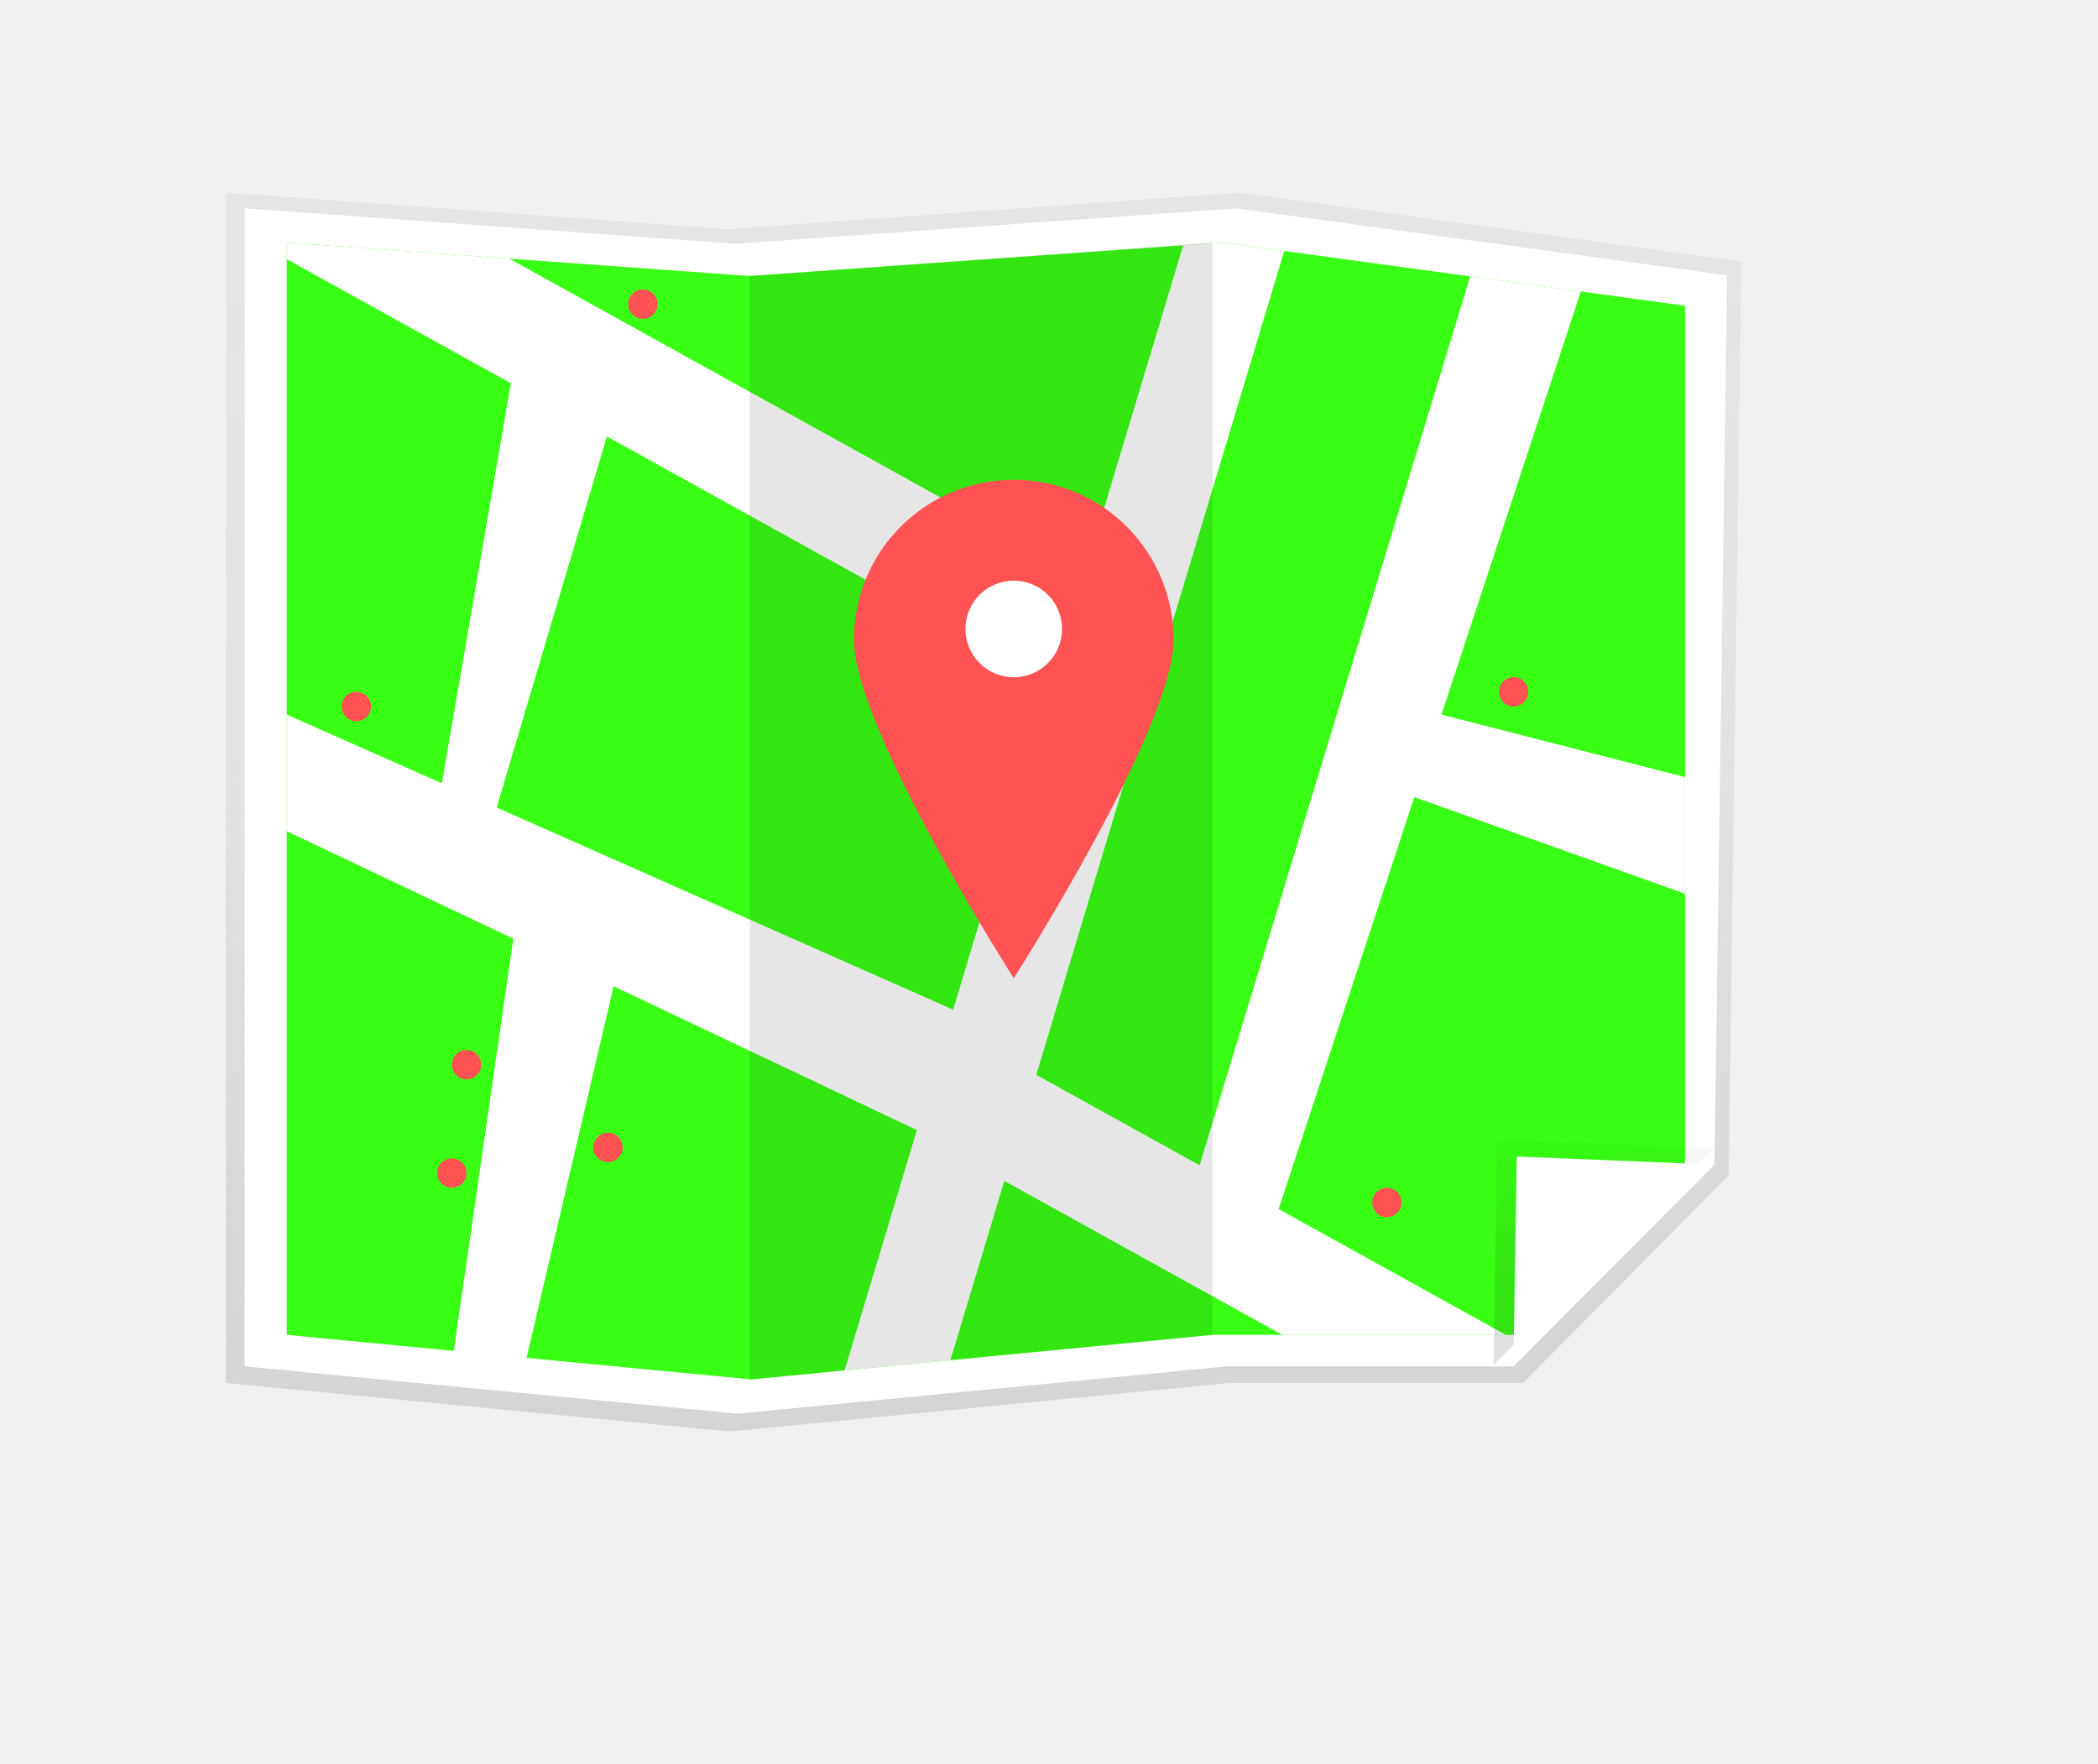
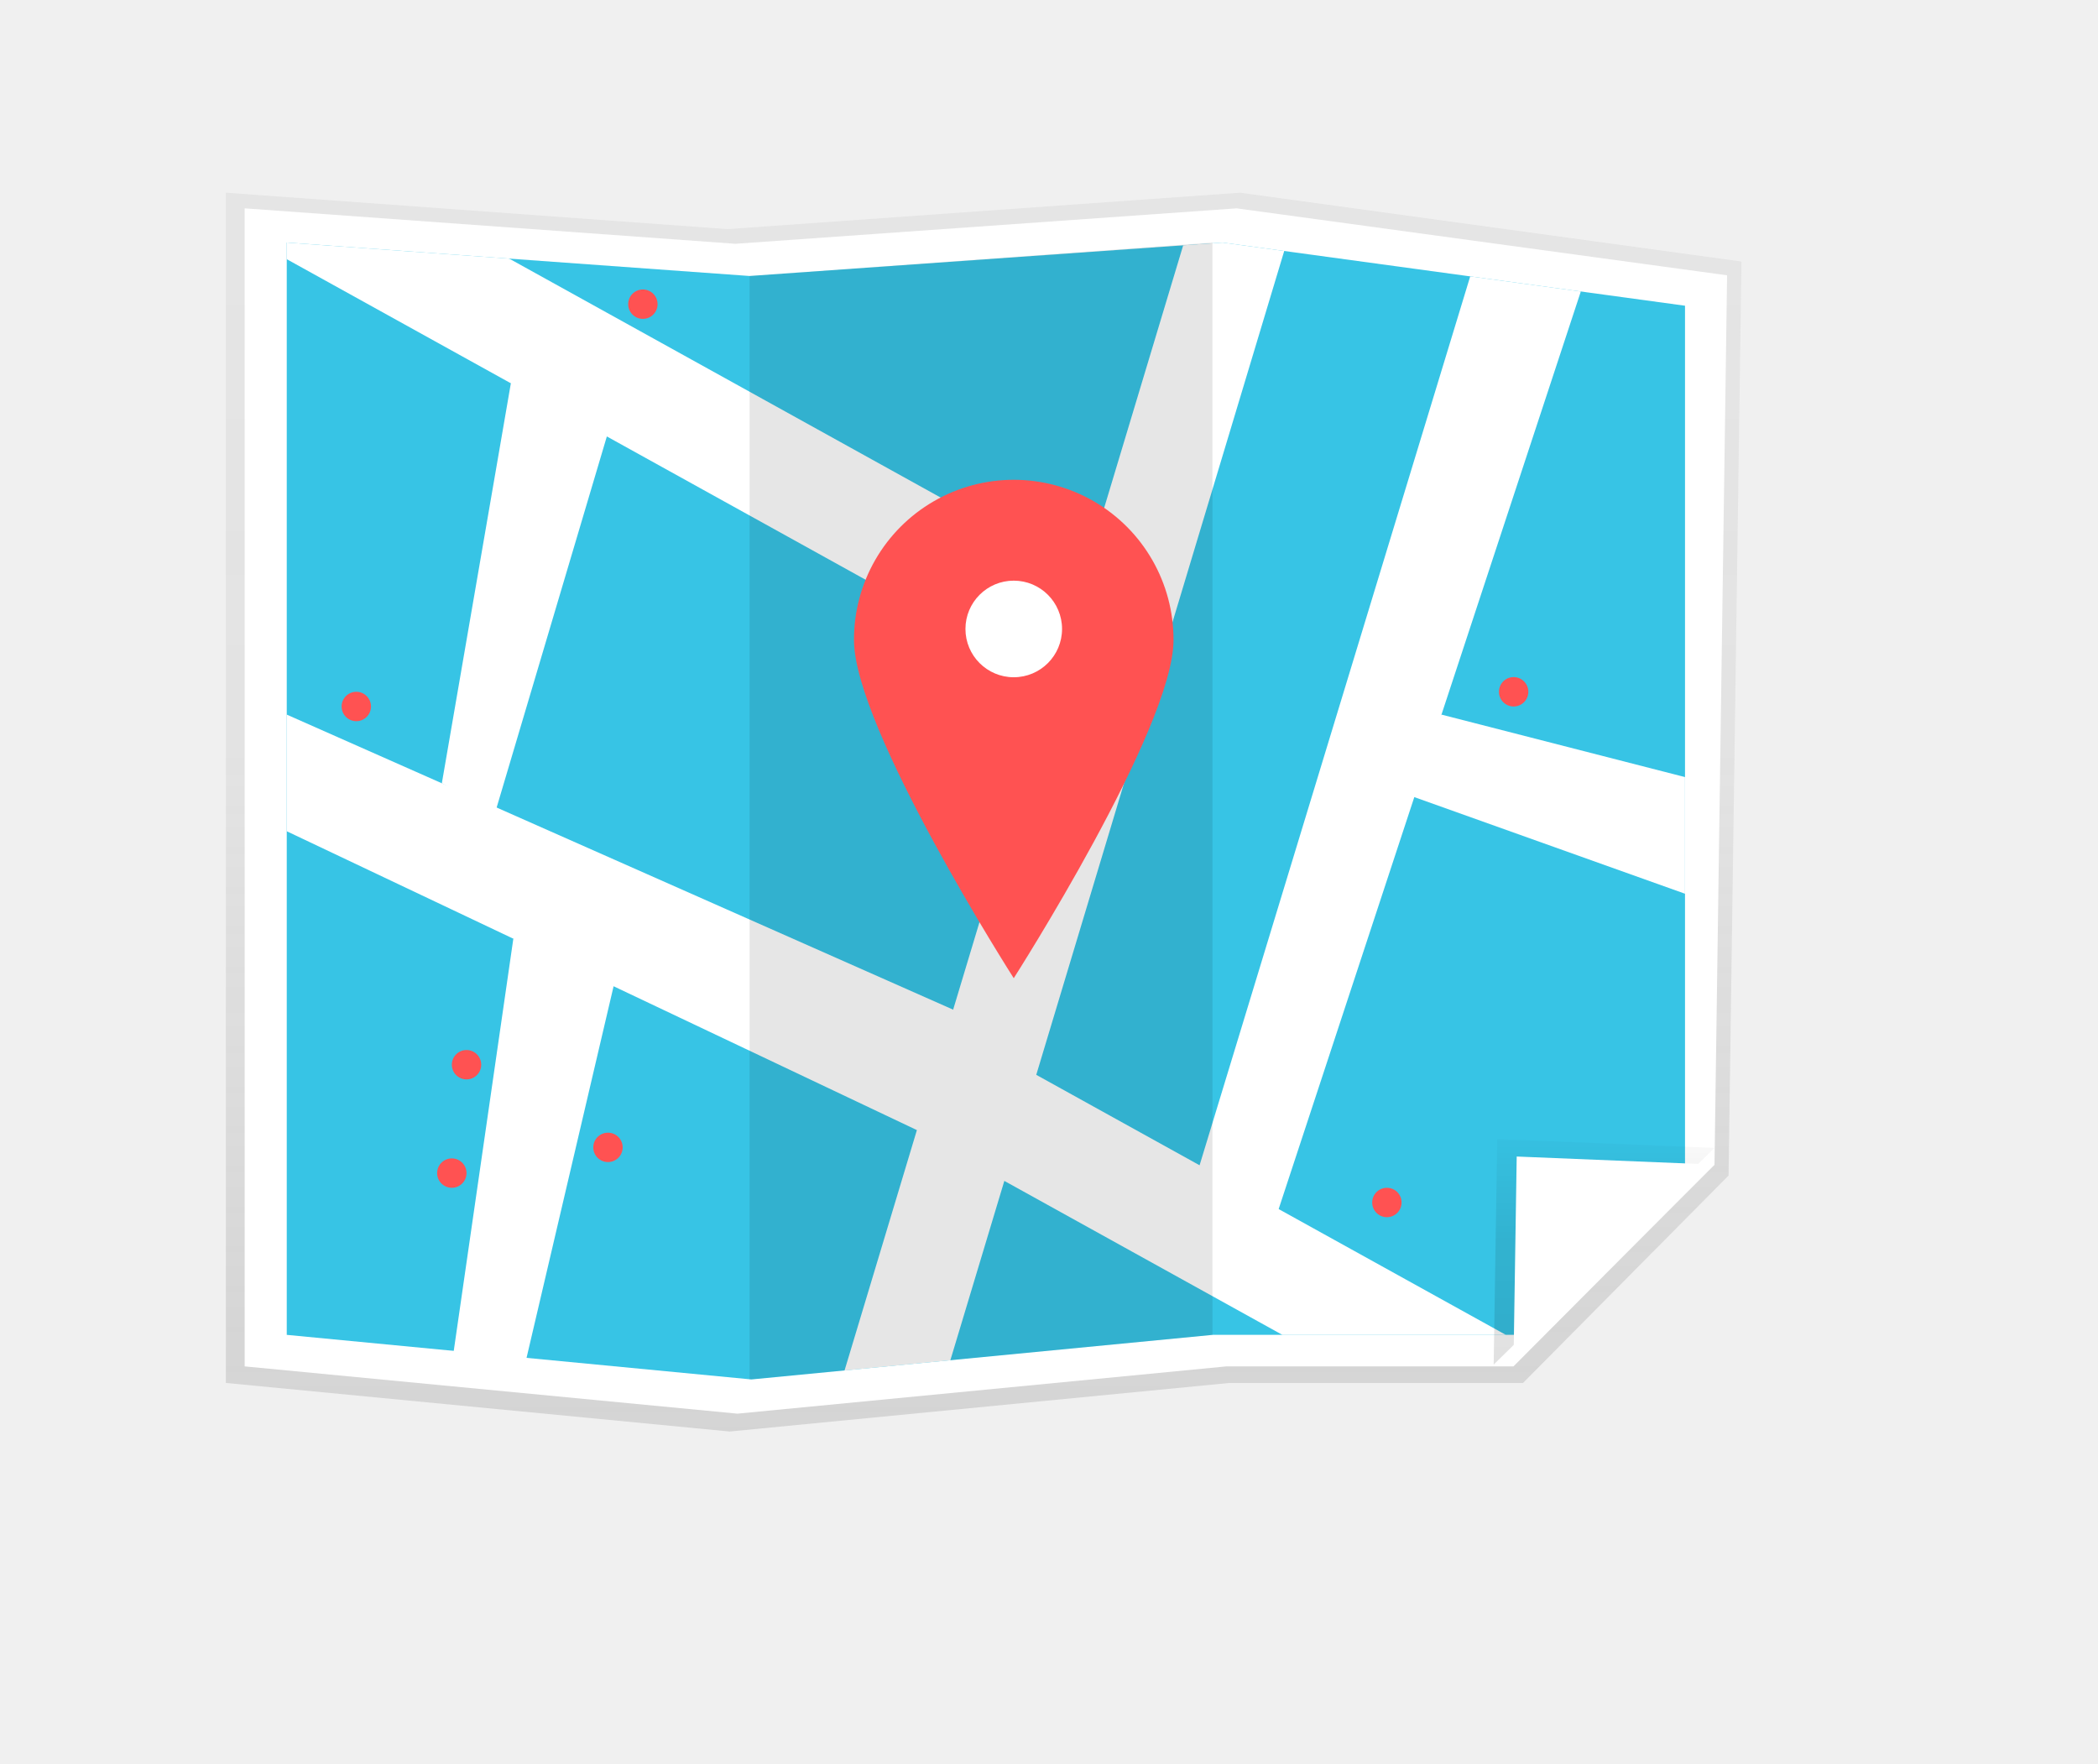
<svg xmlns="http://www.w3.org/2000/svg" id="efaf6d37-ad8b-408b-a167-fb47e2b6544c" data-name="Layer 1" width="1142.046" height="959.789" viewBox="0 0 1142.046 959.789">
  <defs>
    <linearGradient id="eaeac4a1-6091-43b3-af38-ae8114f9a62f" x1="535.451" y1="779.244" x2="535.451" y2="104.907" gradientUnits="userSpaceOnUse">
      <stop offset="0" stop-color="gray" stop-opacity="0.25" />
      <stop offset="0.535" stop-color="gray" stop-opacity="0.12" />
      <stop offset="1" stop-color="gray" stop-opacity="0.1" />
    </linearGradient>
    <clipPath id="b609a8ad-8ad7-4296-9cf1-6f9923717ce3" transform="translate(-64.54927 -7.92449)">
-       <polygon points="889.286 734.556 724.703 734.556 473.645 758.825 220.644 734.556 220.644 139.96 472.596 158.162 729.989 139.96 981.786 174.341 981.786 641.525 889.286 734.556" fill="#39ff14" />
+       <polygon points="889.286 734.556 724.703 734.556 473.645 758.825 220.644 734.556 220.644 139.96 472.596 158.162 729.989 139.96 981.786 174.341 981.786 641.525 889.286 734.556" fill="#37C4E5" />
    </clipPath>
    <linearGradient id="eaa4df2b-8460-421b-8c86-0d729e8c7ac3" x1="873.186" y1="742.811" x2="873.186" y2="620.076" gradientUnits="userSpaceOnUse">
      <stop offset="0" stop-opacity="0.12" />
      <stop offset="0.551" stop-opacity="0.09" />
      <stop offset="1" stop-opacity="0.02" />
    </linearGradient>
  </defs>
  <polygon points="829.064 752.8 669.299 752.8 397.178 779.244 122.951 752.8 122.951 104.907 396.041 124.74 675.029 104.907 947.951 142.37 940.945 639.909 829.064 752.8" fill="url(#eaeac4a1-6091-43b3-af38-ae8114f9a62f)" />
  <polygon points="823.856 743.794 667.586 743.794 401.418 769.524 133.19 743.794 133.19 113.412 400.306 132.709 673.19 113.412 940.142 149.863 933.289 633.955 823.856 743.794" fill="#fff" />
-   <polygon points="824.736 726.631 660.154 726.631 409.096 750.901 156.095 726.631 156.095 132.035 408.047 150.237 665.44 132.035 917.237 166.417 917.237 633.6 824.736 726.631" fill="#39ff14" />
+   <polygon points="824.736 726.631 660.154 726.631 409.096 750.901 156.095 726.631 156.095 132.035 408.047 150.237 665.44 132.035 917.237 166.417 917.237 633.6 824.736 726.631" fill="#37C4E5" />
  <g clip-path="url(#b609a8ad-8ad7-4296-9cf1-6f9923717ce3)">
    <polygon points="1142.046 905.143 564.089 585.083 710.891 97.332 660.931 77.52 589.788 313.893 22.967 0 0 54.646 572.409 371.634 441.726 805.828 491.686 825.64 546.71 642.823 1119.079 959.789 1142.046 905.143" fill="#fff" />
  </g>
  <polygon points="813.083 742.811 815.019 620.076 933.289 624.847 813.083 742.811" fill="url(#eaa4df2b-8460-421b-8c86-0d729e8c7ac3)" />
  <polygon points="156.095 388.993 518.844 549.605 542.951 599.576 518.951 624.576 156.095 452.489 156.095 388.993" fill="#fff" />
  <polygon points="823.856 742.811 825.618 629.555 933.289 633.957 823.856 742.811" fill="#fff" />
  <polygon points="648.951 647.576 800.309 150.451 860.519 158.672 690.951 673.576 648.951 647.576" fill="#fff" />
  <polyline points="408.047 750.901 659.999 726.631 659.999 132.035 408.047 150.237" opacity="0.1" />
  <path d="M703.348,356.36c0,48.029-86.965,184.042-86.965,184.042s-86.965-136.012-86.965-184.042a86.965,86.965,0,1,1,173.929,0Z" transform="translate(-64.54927 -7.92449)" fill="#ff5252" />
  <circle cx="551.834" cy="342.369" r="26.292" fill="#fff" />
  <polygon points="784.67 388.993 917.237 423.009 917.237 486.505 754.951 428.576 784.67 388.993" fill="#fff" />
  <polygon points="279.434 510.983 245.951 742.576 283.951 750.576 334.01 536.866 333.951 506.576 279.434 510.983" fill="#fff" />
  <polygon points="278.084 208.643 240.514 426.371 269.604 442.076 338.951 208.576 278.084 208.643" fill="#fff" />
  <circle cx="349.951" cy="165.576" r="8" fill="#ff5252" />
  <circle cx="253.951" cy="579.576" r="8" fill="#ff5252" />
  <circle cx="245.951" cy="638.576" r="8" fill="#ff5252" />
  <circle cx="330.951" cy="624.576" r="8" fill="#ff5252" />
  <circle cx="193.951" cy="384.576" r="8" fill="#ff5252" />
  <circle cx="823.951" cy="376.576" r="8" fill="#ff5252" />
  <circle cx="754.951" cy="654.576" r="8" fill="#ff5252" />
</svg>
